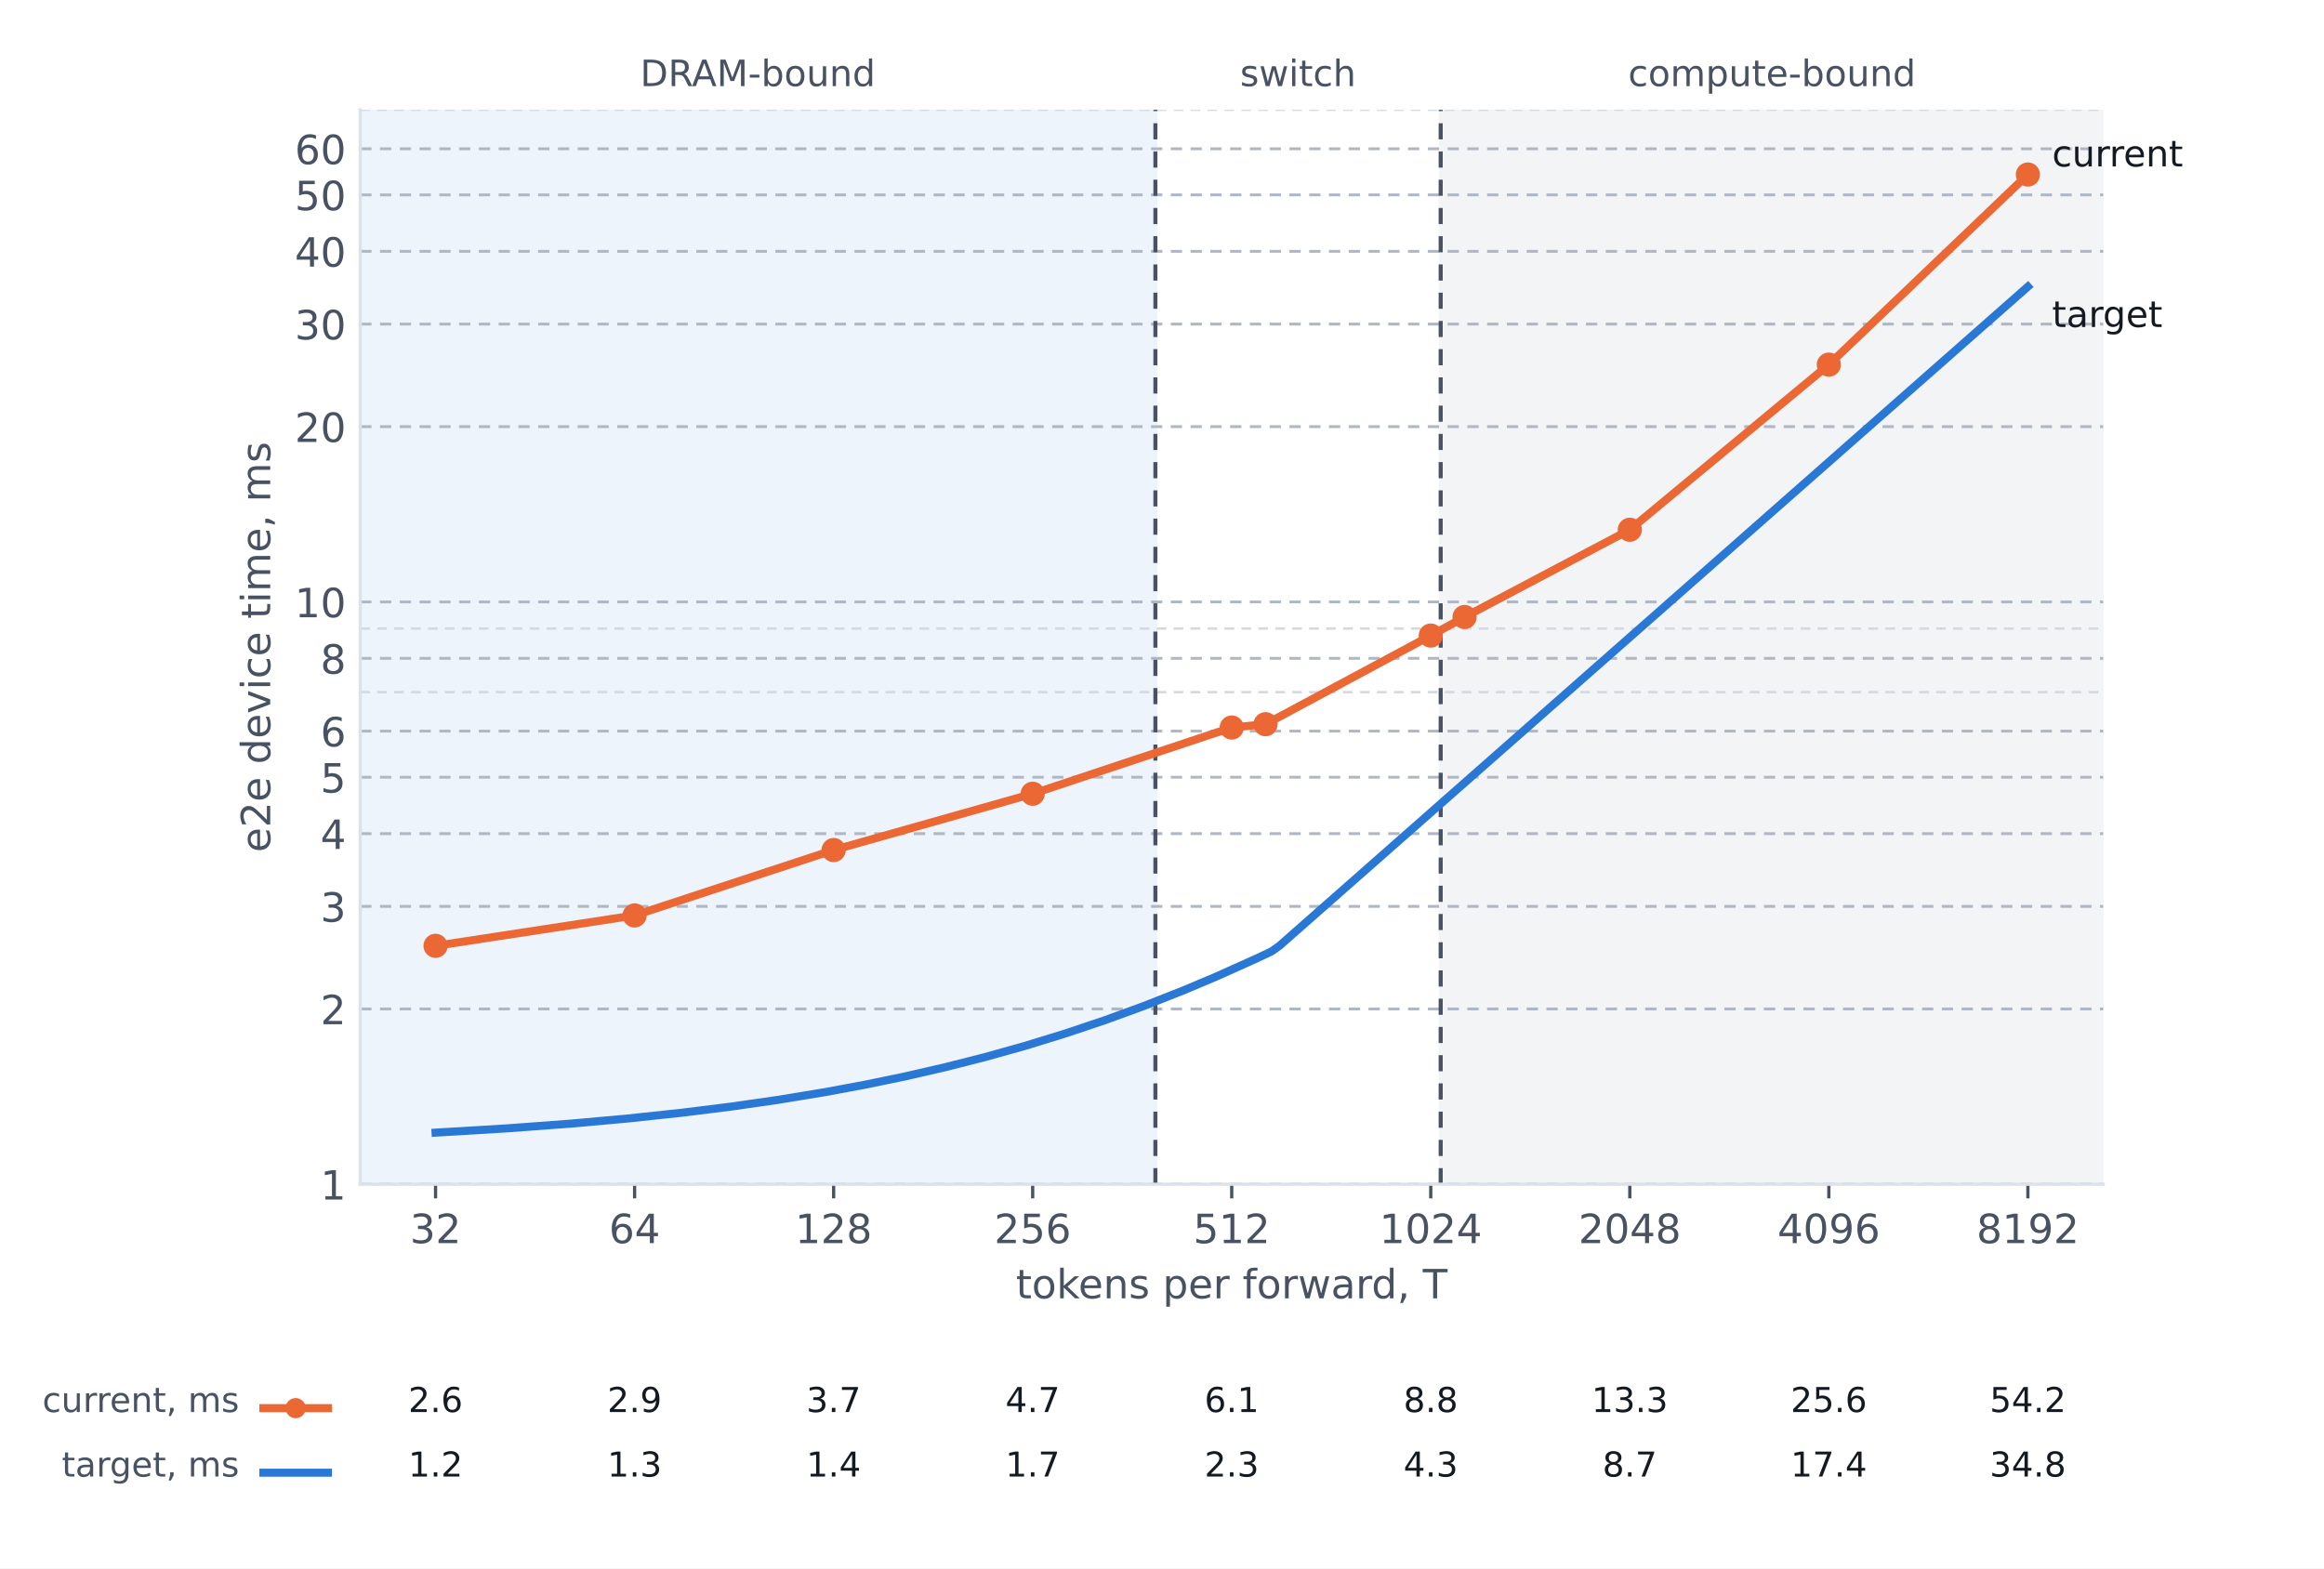
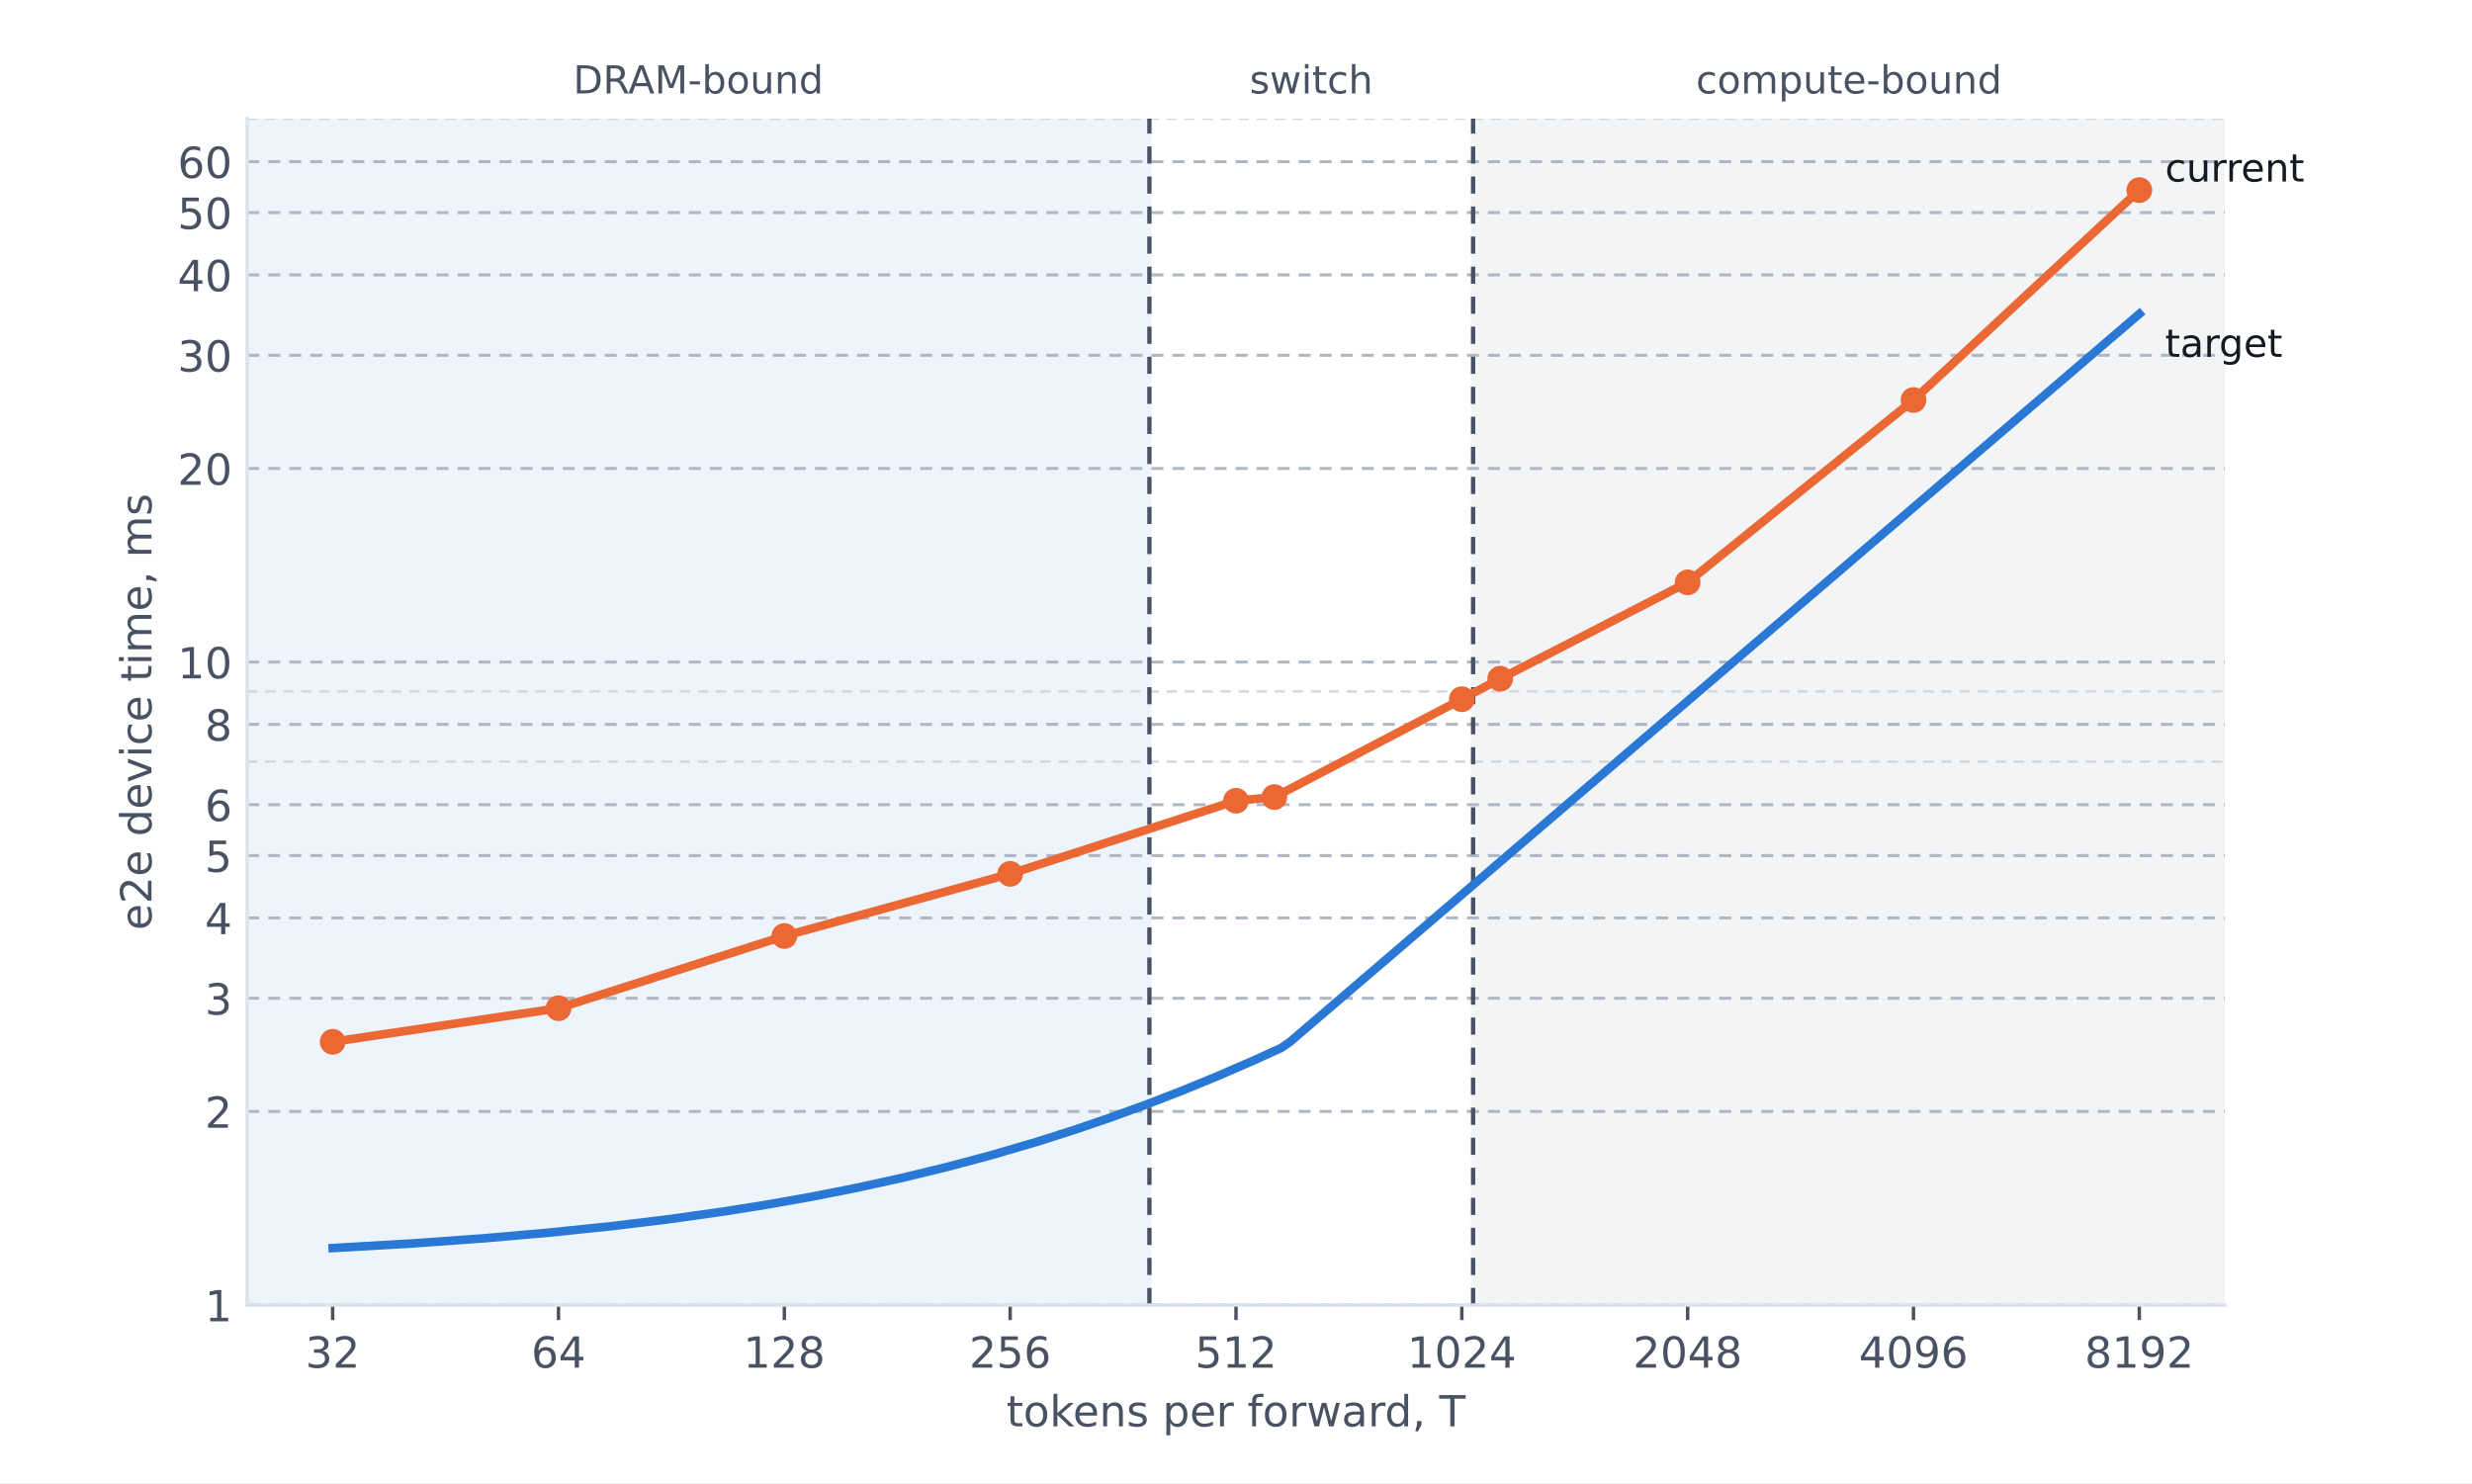
- <svg xmlns="http://www.w3.org/2000/svg" xmlns:xlink="http://www.w3.org/1999/xlink" width="576pt" height="388.8pt" viewBox="0 0 576 388.8" version="1.1">
+ <svg xmlns="http://www.w3.org/2000/svg" xmlns:xlink="http://www.w3.org/1999/xlink" width="576pt" height="345.6pt" viewBox="0 0 576 345.6" version="1.1">
  <defs>
    <style type="text/css">*{stroke-linejoin: round; stroke-linecap: butt}</style>
  </defs>
  <g id="figure_1">
    <g id="patch_1">
-       <path d="M 0 388.8 L 576 388.8 L 576 0 L 0 0 z " style="fill: #ffffff" />
+       <path d="M 0 345.6 L 576 345.6 L 576 0 L 0 0 z " style="fill: #ffffff" />
    </g>
    <g id="axes_1">
      <g id="patch_2">
-         <path d="M 89.28 293.544 L 521.28 293.544 L 521.28 27.216 L 89.28 27.216 z " style="fill: #ffffff" />
+         <path d="M 57.6 304.128 L 518.4 304.128 L 518.4 27.648 L 57.6 27.648 z " style="fill: #ffffff" />
      </g>
      <g id="patch_3">
-         <path d="M 89.28 293.544 L 286.364 293.544 L 286.364 27.216 L 89.28 27.216 z " clip-path="url(#pde1b66b005)" style="fill: #eef4fc; stroke: #eef4fc; stroke-linejoin: miter" />
+         <path d="M 57.6 304.128 L 267.823 304.128 L 267.823 27.648 L 57.6 27.648 z " clip-path="url(#p3deea2745f)" style="fill: #eef4fc; stroke: #eef4fc; stroke-linejoin: miter" />
      </g>
      <g id="patch_4">
-         <path d="M 357.074 293.544 L 521.28 293.544 L 521.28 27.216 L 357.074 27.216 z " clip-path="url(#pde1b66b005)" style="fill: #f3f4f6; stroke: #f3f4f6; stroke-linejoin: miter" />
+         <path d="M 343.247 304.128 L 518.4 304.128 L 518.4 27.648 L 343.247 27.648 z " clip-path="url(#p3deea2745f)" style="fill: #f3f4f6; stroke: #f3f4f6; stroke-linejoin: miter" />
      </g>
      <g id="line2d_1">
-         <path d="M 89.28 293.544 L 521.28 293.544 " clip-path="url(#pde1b66b005)" style="fill: none; stroke-dasharray: 2.8,2.1; stroke-dashoffset: 0; stroke: #aeb7c3; stroke-width: 0.7" />
+         <path d="M 57.6 304.128 L 518.4 304.128 " clip-path="url(#p3deea2745f)" style="fill: none; stroke-dasharray: 2.8,2.1; stroke-dashoffset: 0; stroke: #aeb7c3; stroke-width: 0.7" />
      </g>
      <g id="line2d_2">
-         <path d="M 89.28 250.092 L 521.28 250.092 " clip-path="url(#pde1b66b005)" style="fill: none; stroke-dasharray: 2.8,2.1; stroke-dashoffset: 0; stroke: #aeb7c3; stroke-width: 0.7" />
+         <path d="M 57.6 259.02 L 518.4 259.02 " clip-path="url(#p3deea2745f)" style="fill: none; stroke-dasharray: 2.8,2.1; stroke-dashoffset: 0; stroke: #aeb7c3; stroke-width: 0.7" />
      </g>
      <g id="line2d_3">
-         <path d="M 89.28 224.675 L 521.28 224.675 " clip-path="url(#pde1b66b005)" style="fill: none; stroke-dasharray: 2.8,2.1; stroke-dashoffset: 0; stroke: #aeb7c3; stroke-width: 0.7" />
+         <path d="M 57.6 232.633 L 518.4 232.633 " clip-path="url(#p3deea2745f)" style="fill: none; stroke-dasharray: 2.8,2.1; stroke-dashoffset: 0; stroke: #aeb7c3; stroke-width: 0.7" />
      </g>
      <g id="line2d_4">
-         <path d="M 89.28 206.641 L 521.28 206.641 " clip-path="url(#pde1b66b005)" style="fill: none; stroke-dasharray: 2.8,2.1; stroke-dashoffset: 0; stroke: #aeb7c3; stroke-width: 0.7" />
+         <path d="M 57.6 213.912 L 518.4 213.912 " clip-path="url(#p3deea2745f)" style="fill: none; stroke-dasharray: 2.8,2.1; stroke-dashoffset: 0; stroke: #aeb7c3; stroke-width: 0.7" />
      </g>
      <g id="line2d_5">
-         <path d="M 89.28 192.652 L 521.28 192.652 " clip-path="url(#pde1b66b005)" style="fill: none; stroke-dasharray: 2.8,2.1; stroke-dashoffset: 0; stroke: #aeb7c3; stroke-width: 0.7" />
+         <path d="M 57.6 199.39 L 518.4 199.39 " clip-path="url(#p3deea2745f)" style="fill: none; stroke-dasharray: 2.8,2.1; stroke-dashoffset: 0; stroke: #aeb7c3; stroke-width: 0.7" />
      </g>
      <g id="line2d_6">
-         <path d="M 89.28 181.223 L 521.28 181.223 " clip-path="url(#pde1b66b005)" style="fill: none; stroke-dasharray: 2.8,2.1; stroke-dashoffset: 0; stroke: #aeb7c3; stroke-width: 0.7" />
+         <path d="M 57.6 187.525 L 518.4 187.525 " clip-path="url(#p3deea2745f)" style="fill: none; stroke-dasharray: 2.8,2.1; stroke-dashoffset: 0; stroke: #aeb7c3; stroke-width: 0.7" />
      </g>
      <g id="line2d_7">
-         <path d="M 89.28 171.56 L 521.28 171.56 " clip-path="url(#pde1b66b005)" style="fill: none; stroke-dasharray: 2.4,1.8; stroke-dashoffset: 0; stroke: #d3d9e1; stroke-width: 0.6" />
+         <path d="M 57.6 177.494 L 518.4 177.494 " clip-path="url(#p3deea2745f)" style="fill: none; stroke-dasharray: 2.4,1.8; stroke-dashoffset: 0; stroke: #d3d9e1; stroke-width: 0.6" />
      </g>
      <g id="line2d_8">
-         <path d="M 89.28 163.189 L 521.28 163.189 " clip-path="url(#pde1b66b005)" style="fill: none; stroke-dasharray: 2.8,2.1; stroke-dashoffset: 0; stroke: #aeb7c3; stroke-width: 0.7" />
+         <path d="M 57.6 168.804 L 518.4 168.804 " clip-path="url(#p3deea2745f)" style="fill: none; stroke-dasharray: 2.8,2.1; stroke-dashoffset: 0; stroke: #aeb7c3; stroke-width: 0.7" />
      </g>
      <g id="line2d_9">
-         <path d="M 89.28 155.805 L 521.28 155.805 " clip-path="url(#pde1b66b005)" style="fill: none; stroke-dasharray: 2.4,1.8; stroke-dashoffset: 0; stroke: #d3d9e1; stroke-width: 0.6" />
+         <path d="M 57.6 161.139 L 518.4 161.139 " clip-path="url(#p3deea2745f)" style="fill: none; stroke-dasharray: 2.4,1.8; stroke-dashoffset: 0; stroke: #d3d9e1; stroke-width: 0.6" />
      </g>
      <g id="line2d_10">
-         <path d="M 89.28 149.2 L 521.28 149.2 " clip-path="url(#pde1b66b005)" style="fill: none; stroke-dasharray: 2.8,2.1; stroke-dashoffset: 0; stroke: #aeb7c3; stroke-width: 0.7" />
+         <path d="M 57.6 154.282 L 518.4 154.282 " clip-path="url(#p3deea2745f)" style="fill: none; stroke-dasharray: 2.8,2.1; stroke-dashoffset: 0; stroke: #aeb7c3; stroke-width: 0.7" />
      </g>
      <g id="line2d_11">
-         <path d="M 89.28 105.749 L 521.28 105.749 " clip-path="url(#pde1b66b005)" style="fill: none; stroke-dasharray: 2.8,2.1; stroke-dashoffset: 0; stroke: #aeb7c3; stroke-width: 0.7" />
+         <path d="M 57.6 109.174 L 518.4 109.174 " clip-path="url(#p3deea2745f)" style="fill: none; stroke-dasharray: 2.8,2.1; stroke-dashoffset: 0; stroke: #aeb7c3; stroke-width: 0.7" />
      </g>
      <g id="line2d_12">
-         <path d="M 89.28 80.331 L 521.28 80.331 " clip-path="url(#pde1b66b005)" style="fill: none; stroke-dasharray: 2.8,2.1; stroke-dashoffset: 0; stroke: #aeb7c3; stroke-width: 0.7" />
+         <path d="M 57.6 82.788 L 518.4 82.788 " clip-path="url(#p3deea2745f)" style="fill: none; stroke-dasharray: 2.8,2.1; stroke-dashoffset: 0; stroke: #aeb7c3; stroke-width: 0.7" />
      </g>
      <g id="line2d_13">
-         <path d="M 89.28 62.297 L 521.28 62.297 " clip-path="url(#pde1b66b005)" style="fill: none; stroke-dasharray: 2.8,2.1; stroke-dashoffset: 0; stroke: #aeb7c3; stroke-width: 0.7" />
+         <path d="M 57.6 64.066 L 518.4 64.066 " clip-path="url(#p3deea2745f)" style="fill: none; stroke-dasharray: 2.8,2.1; stroke-dashoffset: 0; stroke: #aeb7c3; stroke-width: 0.7" />
      </g>
      <g id="line2d_14">
-         <path d="M 89.28 48.309 L 521.28 48.309 " clip-path="url(#pde1b66b005)" style="fill: none; stroke-dasharray: 2.8,2.1; stroke-dashoffset: 0; stroke: #aeb7c3; stroke-width: 0.7" />
+         <path d="M 57.6 49.545 L 518.4 49.545 " clip-path="url(#p3deea2745f)" style="fill: none; stroke-dasharray: 2.8,2.1; stroke-dashoffset: 0; stroke: #aeb7c3; stroke-width: 0.7" />
      </g>
      <g id="line2d_15">
-         <path d="M 89.28 36.879 L 521.28 36.879 " clip-path="url(#pde1b66b005)" style="fill: none; stroke-dasharray: 2.8,2.1; stroke-dashoffset: 0; stroke: #aeb7c3; stroke-width: 0.7" />
+         <path d="M 57.6 37.68 L 518.4 37.68 " clip-path="url(#p3deea2745f)" style="fill: none; stroke-dasharray: 2.8,2.1; stroke-dashoffset: 0; stroke: #aeb7c3; stroke-width: 0.7" />
      </g>
      <g id="line2d_16">
-         <path d="M 89.28 27.216 L 521.28 27.216 " clip-path="url(#pde1b66b005)" style="fill: none; stroke-dasharray: 2.4,1.8; stroke-dashoffset: 0; stroke: #d3d9e1; stroke-width: 0.6" />
+         <path d="M 57.6 27.648 L 518.4 27.648 " clip-path="url(#p3deea2745f)" style="fill: none; stroke-dasharray: 2.4,1.8; stroke-dashoffset: 0; stroke: #d3d9e1; stroke-width: 0.6" />
      </g>
      <g id="matplotlib.axis_1">
        <g id="xtick_1">
          <g id="line2d_17">
            <defs>
-               <path id="m8b3504de2b" d="M 0 0 L 0 3.5 " style="stroke: #485263; stroke-width: 0.8" />
+               <path id="m4dc6db7c6c" d="M 0 0 L 0 3.5 " style="stroke: #485263; stroke-width: 0.8" />
            </defs>
            <g>
-               <use xlink:href="#m8b3504de2b" x="107.953" y="293.544" style="fill: #485263; stroke: #485263; stroke-width: 0.8" />
+               <use xlink:href="#m4dc6db7c6c" x="77.518" y="304.128" style="fill: #485263; stroke: #485263; stroke-width: 0.8" />
            </g>
          </g>
          <g id="text_1">
-             <text style="font-size: 10px; font-family: 'DejaVu Sans'; text-anchor: middle; fill: #485263" x="107.953" y="308.142" transform="rotate(-0 107.9527 308.1424)">32</text>
+             <text style="font-size: 10px; font-family: 'DejaVu Sans'; text-anchor: middle; fill: #485263" x="77.518" y="318.726" transform="rotate(-0 77.51752 318.7264)">32</text>
          </g>
        </g>
        <g id="xtick_2">
          <g id="line2d_18">
            <g>
-               <use xlink:href="#m8b3504de2b" x="157.285" y="293.544" style="fill: #485263; stroke: #485263; stroke-width: 0.8" />
+               <use xlink:href="#m4dc6db7c6c" x="130.138" y="304.128" style="fill: #485263; stroke: #485263; stroke-width: 0.8" />
            </g>
          </g>
          <g id="text_2">
-             <text style="font-size: 10px; font-family: 'DejaVu Sans'; text-anchor: middle; fill: #485263" x="157.285" y="308.142" transform="rotate(-0 157.2845 308.1424)">64</text>
+             <text style="font-size: 10px; font-family: 'DejaVu Sans'; text-anchor: middle; fill: #485263" x="130.138" y="318.726" transform="rotate(-0 130.1381 318.7264)">64</text>
          </g>
        </g>
        <g id="xtick_3">
          <g id="line2d_19">
            <g>
-               <use xlink:href="#m8b3504de2b" x="206.616" y="293.544" style="fill: #485263; stroke: #485263; stroke-width: 0.8" />
+               <use xlink:href="#m4dc6db7c6c" x="182.759" y="304.128" style="fill: #485263; stroke: #485263; stroke-width: 0.8" />
            </g>
          </g>
          <g id="text_3">
-             <text style="font-size: 10px; font-family: 'DejaVu Sans'; text-anchor: middle; fill: #485263" x="206.616" y="308.142" transform="rotate(-0 206.6163 308.1424)">128</text>
+             <text style="font-size: 10px; font-family: 'DejaVu Sans'; text-anchor: middle; fill: #485263" x="182.759" y="318.726" transform="rotate(-0 182.7588 318.7264)">128</text>
          </g>
        </g>
        <g id="xtick_4">
          <g id="line2d_20">
            <g>
-               <use xlink:href="#m8b3504de2b" x="255.948" y="293.544" style="fill: #485263; stroke: #485263; stroke-width: 0.8" />
+               <use xlink:href="#m4dc6db7c6c" x="235.379" y="304.128" style="fill: #485263; stroke: #485263; stroke-width: 0.8" />
            </g>
          </g>
          <g id="text_4">
-             <text style="font-size: 10px; font-family: 'DejaVu Sans'; text-anchor: middle; fill: #485263" x="255.948" y="308.142" transform="rotate(-0 255.9482 308.1424)">256</text>
+             <text style="font-size: 10px; font-family: 'DejaVu Sans'; text-anchor: middle; fill: #485263" x="235.379" y="318.726" transform="rotate(-0 235.3794 318.7264)">256</text>
          </g>
        </g>
        <g id="xtick_5">
          <g id="line2d_21">
            <g>
-               <use xlink:href="#m8b3504de2b" x="305.28" y="293.544" style="fill: #485263; stroke: #485263; stroke-width: 0.8" />
+               <use xlink:href="#m4dc6db7c6c" x="288" y="304.128" style="fill: #485263; stroke: #485263; stroke-width: 0.8" />
            </g>
          </g>
          <g id="text_5">
-             <text style="font-size: 10px; font-family: 'DejaVu Sans'; text-anchor: middle; fill: #485263" x="305.28" y="308.142" transform="rotate(-0 305.28 308.1424)">512</text>
+             <text style="font-size: 10px; font-family: 'DejaVu Sans'; text-anchor: middle; fill: #485263" x="288" y="318.726" transform="rotate(-0 288 318.7264)">512</text>
          </g>
        </g>
        <g id="xtick_6">
          <g id="line2d_22">
            <g>
-               <use xlink:href="#m8b3504de2b" x="354.612" y="293.544" style="fill: #485263; stroke: #485263; stroke-width: 0.8" />
+               <use xlink:href="#m4dc6db7c6c" x="340.621" y="304.128" style="fill: #485263; stroke: #485263; stroke-width: 0.8" />
            </g>
          </g>
          <g id="text_6">
-             <text style="font-size: 10px; font-family: 'DejaVu Sans'; text-anchor: middle; fill: #485263" x="354.612" y="308.142" transform="rotate(-0 354.6118 308.1424)">1024</text>
+             <text style="font-size: 10px; font-family: 'DejaVu Sans'; text-anchor: middle; fill: #485263" x="340.621" y="318.726" transform="rotate(-0 340.6206 318.7264)">1024</text>
          </g>
        </g>
        <g id="xtick_7">
          <g id="line2d_23">
            <g>
-               <use xlink:href="#m8b3504de2b" x="403.944" y="293.544" style="fill: #485263; stroke: #485263; stroke-width: 0.8" />
+               <use xlink:href="#m4dc6db7c6c" x="393.241" y="304.128" style="fill: #485263; stroke: #485263; stroke-width: 0.8" />
            </g>
          </g>
          <g id="text_7">
-             <text style="font-size: 10px; font-family: 'DejaVu Sans'; text-anchor: middle; fill: #485263" x="403.944" y="308.142" transform="rotate(-0 403.9437 308.1424)">2048</text>
+             <text style="font-size: 10px; font-family: 'DejaVu Sans'; text-anchor: middle; fill: #485263" x="393.241" y="318.726" transform="rotate(-0 393.2412 318.7264)">2048</text>
          </g>
        </g>
        <g id="xtick_8">
          <g id="line2d_24">
            <g>
-               <use xlink:href="#m8b3504de2b" x="453.275" y="293.544" style="fill: #485263; stroke: #485263; stroke-width: 0.8" />
+               <use xlink:href="#m4dc6db7c6c" x="445.862" y="304.128" style="fill: #485263; stroke: #485263; stroke-width: 0.8" />
            </g>
          </g>
          <g id="text_8">
-             <text style="font-size: 10px; font-family: 'DejaVu Sans'; text-anchor: middle; fill: #485263" x="453.275" y="308.142" transform="rotate(-0 453.2755 308.1424)">4096</text>
+             <text style="font-size: 10px; font-family: 'DejaVu Sans'; text-anchor: middle; fill: #485263" x="445.862" y="318.726" transform="rotate(-0 445.8619 318.7264)">4096</text>
          </g>
        </g>
        <g id="xtick_9">
          <g id="line2d_25">
            <g>
-               <use xlink:href="#m8b3504de2b" x="502.607" y="293.544" style="fill: #485263; stroke: #485263; stroke-width: 0.8" />
+               <use xlink:href="#m4dc6db7c6c" x="498.482" y="304.128" style="fill: #485263; stroke: #485263; stroke-width: 0.8" />
            </g>
          </g>
          <g id="text_9">
-             <text style="font-size: 10px; font-family: 'DejaVu Sans'; text-anchor: middle; fill: #485263" x="502.607" y="308.142" transform="rotate(-0 502.6073 308.1424)">8192</text>
+             <text style="font-size: 10px; font-family: 'DejaVu Sans'; text-anchor: middle; fill: #485263" x="498.482" y="318.726" transform="rotate(-0 498.4825 318.7264)">8192</text>
          </g>
        </g>
        <g id="text_10">
-           <text style="font-size: 10px; font-family: 'DejaVu Sans'; text-anchor: middle; fill: #485263" x="305.28" y="321.821" transform="rotate(-0 305.28 321.8206)">tokens per forward, T</text>
+           <text style="font-size: 10px; font-family: 'DejaVu Sans'; text-anchor: middle; fill: #485263" x="288" y="332.405" transform="rotate(-0 288 332.4046)">tokens per forward, T</text>
        </g>
      </g>
      <g id="matplotlib.axis_2">
        <g id="ytick_1">
          <g id="line2d_26" />
          <g id="text_11">
-             <text style="font-size: 10px; font-family: 'DejaVu Sans'; text-anchor: end; fill: #485263" x="85.78" y="297.343" transform="rotate(-0 85.78 297.3432)">1</text>
+             <text style="font-size: 10px; font-family: 'DejaVu Sans'; text-anchor: end; fill: #485263" x="54.1" y="307.927" transform="rotate(-0 54.1 307.9272)">1</text>
          </g>
        </g>
        <g id="ytick_2">
          <g id="line2d_27" />
          <g id="text_12">
-             <text style="font-size: 10px; font-family: 'DejaVu Sans'; text-anchor: end; fill: #485263" x="85.78" y="253.891" transform="rotate(-0 85.78 253.8915)">2</text>
+             <text style="font-size: 10px; font-family: 'DejaVu Sans'; text-anchor: end; fill: #485263" x="54.1" y="262.819" transform="rotate(-0 54.1 262.8192)">2</text>
          </g>
        </g>
        <g id="ytick_3">
          <g id="line2d_28" />
          <g id="text_13">
-             <text style="font-size: 10px; font-family: 'DejaVu Sans'; text-anchor: end; fill: #485263" x="85.78" y="228.474" transform="rotate(-0 85.78 228.4738)">3</text>
+             <text style="font-size: 10px; font-family: 'DejaVu Sans'; text-anchor: end; fill: #485263" x="54.1" y="236.433" transform="rotate(-0 54.1 236.4327)">3</text>
          </g>
        </g>
        <g id="ytick_4">
          <g id="line2d_29" />
          <g id="text_14">
-             <text style="font-size: 10px; font-family: 'DejaVu Sans'; text-anchor: end; fill: #485263" x="85.78" y="210.44" transform="rotate(-0 85.78 210.4397)">4</text>
+             <text style="font-size: 10px; font-family: 'DejaVu Sans'; text-anchor: end; fill: #485263" x="54.1" y="217.711" transform="rotate(-0 54.1 217.7111)">4</text>
          </g>
        </g>
        <g id="ytick_5">
          <g id="line2d_30" />
          <g id="text_15">
-             <text style="font-size: 10px; font-family: 'DejaVu Sans'; text-anchor: end; fill: #485263" x="85.78" y="196.451" transform="rotate(-0 85.78 196.4514)">5</text>
+             <text style="font-size: 10px; font-family: 'DejaVu Sans'; text-anchor: end; fill: #485263" x="54.1" y="203.19" transform="rotate(-0 54.1 203.1896)">5</text>
          </g>
        </g>
        <g id="ytick_6">
          <g id="line2d_31" />
          <g id="text_16">
-             <text style="font-size: 10px; font-family: 'DejaVu Sans'; text-anchor: end; fill: #485263" x="85.78" y="185.022" transform="rotate(-0 85.78 185.0221)">6</text>
+             <text style="font-size: 10px; font-family: 'DejaVu Sans'; text-anchor: end; fill: #485263" x="54.1" y="191.325" transform="rotate(-0 54.1 191.3246)">6</text>
          </g>
        </g>
        <g id="ytick_7">
          <g id="line2d_32" />
          <g id="text_17">
-             <text style="font-size: 10px; font-family: 'DejaVu Sans'; text-anchor: end; fill: #485263" x="85.78" y="166.988" transform="rotate(-0 85.78 166.988)">8</text>
+             <text style="font-size: 10px; font-family: 'DejaVu Sans'; text-anchor: end; fill: #485263" x="54.1" y="172.603" transform="rotate(-0 54.1 172.6031)">8</text>
          </g>
        </g>
        <g id="ytick_8">
          <g id="line2d_33" />
          <g id="text_18">
-             <text style="font-size: 10px; font-family: 'DejaVu Sans'; text-anchor: end; fill: #485263" x="85.78" y="153" transform="rotate(-0 85.78 152.9997)">10</text>
+             <text style="font-size: 10px; font-family: 'DejaVu Sans'; text-anchor: end; fill: #485263" x="54.1" y="158.082" transform="rotate(-0 54.1 158.0815)">10</text>
          </g>
        </g>
        <g id="ytick_9">
          <g id="line2d_34" />
          <g id="text_19">
-             <text style="font-size: 10px; font-family: 'DejaVu Sans'; text-anchor: end; fill: #485263" x="85.78" y="109.548" transform="rotate(-0 85.78 109.5479)">20</text>
+             <text style="font-size: 10px; font-family: 'DejaVu Sans'; text-anchor: end; fill: #485263" x="54.1" y="112.973" transform="rotate(-0 54.1 112.9735)">20</text>
          </g>
        </g>
        <g id="ytick_10">
          <g id="line2d_35" />
          <g id="text_20">
-             <text style="font-size: 10px; font-family: 'DejaVu Sans'; text-anchor: end; fill: #485263" x="85.78" y="84.13" transform="rotate(-0 85.78 84.13029)">30</text>
+             <text style="font-size: 10px; font-family: 'DejaVu Sans'; text-anchor: end; fill: #485263" x="54.1" y="86.587" transform="rotate(-0 54.1 86.58696)">30</text>
          </g>
        </g>
        <g id="ytick_11">
          <g id="line2d_36" />
          <g id="text_21">
-             <text style="font-size: 10px; font-family: 'DejaVu Sans'; text-anchor: end; fill: #485263" x="85.78" y="66.096" transform="rotate(-0 85.78 66.09619)">40</text>
+             <text style="font-size: 10px; font-family: 'DejaVu Sans'; text-anchor: end; fill: #485263" x="54.1" y="67.865" transform="rotate(-0 54.1 67.86542)">40</text>
          </g>
        </g>
        <g id="ytick_12">
          <g id="line2d_37" />
          <g id="text_22">
-             <text style="font-size: 10px; font-family: 'DejaVu Sans'; text-anchor: end; fill: #485263" x="85.78" y="52.108" transform="rotate(-0 85.78 52.10786)">50</text>
+             <text style="font-size: 10px; font-family: 'DejaVu Sans'; text-anchor: end; fill: #485263" x="54.1" y="53.344" transform="rotate(-0 54.1 53.34388)">50</text>
          </g>
        </g>
        <g id="ytick_13">
          <g id="line2d_38" />
          <g id="text_23">
-             <text style="font-size: 10px; font-family: 'DejaVu Sans'; text-anchor: end; fill: #485263" x="85.78" y="40.679" transform="rotate(-0 85.78 40.67856)">60</text>
+             <text style="font-size: 10px; font-family: 'DejaVu Sans'; text-anchor: end; fill: #485263" x="54.1" y="41.479" transform="rotate(-0 54.1 41.47891)">60</text>
          </g>
        </g>
        <g id="text_24">
-           <text style="font-size: 10px; font-family: 'DejaVu Sans'; text-anchor: middle; fill: #485263" x="66.975" y="160.38" transform="rotate(-90 66.97531 160.38)">e2e device time, ms</text>
+           <text style="font-size: 10px; font-family: 'DejaVu Sans'; text-anchor: middle; fill: #485263" x="35.295" y="165.888" transform="rotate(-90 35.29531 165.888)">e2e device time, ms</text>
        </g>
      </g>
      <g id="line2d_39">
-         <path d="M 286.364 293.544 L 286.364 27.216 " clip-path="url(#pde1b66b005)" style="fill: none; stroke-dasharray: 4,3; stroke-dashoffset: 0; stroke: #485263" />
+         <path d="M 267.823 304.128 L 267.823 27.648 " clip-path="url(#p3deea2745f)" style="fill: none; stroke-dasharray: 4,3; stroke-dashoffset: 0; stroke: #485263" />
      </g>
      <g id="line2d_40">
-         <path d="M 357.074 293.544 L 357.074 27.216 " clip-path="url(#pde1b66b005)" style="fill: none; stroke-dasharray: 4,3; stroke-dashoffset: 0; stroke: #485263" />
+         <path d="M 343.247 304.128 L 343.247 27.648 " clip-path="url(#p3deea2745f)" style="fill: none; stroke-dasharray: 4,3; stroke-dashoffset: 0; stroke: #485263" />
+       </g>
+       <g id="patch_5">
+         <path d="M 57.6 304.128 L 57.6 27.648 " style="fill: none; stroke: #dce2ea; stroke-width: 0.8; stroke-linejoin: miter; stroke-linecap: square" />
+       </g>
+       <g id="patch_6">
+         <path d="M 57.6 304.128 L 518.4 304.128 " style="fill: none; stroke: #dce2ea; stroke-width: 0.8; stroke-linejoin: miter; stroke-linecap: square" />
+       </g>
+       <g id="text_25">
+         <text style="font-size: 9px; font-family: 'DejaVu Sans'; text-anchor: middle; fill: #485263" x="162.711" y="21.776" transform="rotate(-0 162.7114 21.77628)">DRAM-bound</text>
+       </g>
+       <g id="text_26">
+         <text style="font-size: 9px; font-family: 'DejaVu Sans'; text-anchor: middle; fill: #485263" x="305.535" y="21.776" transform="rotate(-0 305.535 21.77628)">switch</text>
+       </g>
+       <g id="text_27">
+         <text style="font-size: 9px; font-family: 'DejaVu Sans'; text-anchor: middle; fill: #485263" x="430.824" y="21.776" transform="rotate(-0 430.8236 21.77628)">compute-bound</text>
      </g>
      <g id="line2d_41">
-         <path d="M 65.28 349.044 L 81.28 349.044 " style="fill: none; stroke: #eb6834; stroke-width: 2; stroke-linecap: square" />
+         <path d="M 77.518 290.847 L 96.461 289.745 L 113.3 288.527 L 128.033 287.241 L 142.767 285.713 L 155.396 284.182 L 168.025 282.419 L 178.549 280.752 L 189.073 278.889 L 199.597 276.813 L 210.121 274.507 L 220.646 271.955 L 231.17 269.142 L 241.694 266.055 L 250.113 263.378 L 258.532 260.512 L 266.952 257.453 L 275.371 254.197 L 283.79 250.742 L 292.21 247.086 L 298.524 244.214 L 300.629 242.763 L 498.482 73.156 L 498.482 73.156 " clip-path="url(#p3deea2745f)" style="fill: none; stroke: #2a78d6; stroke-width: 2; stroke-linecap: square" />
+       </g>
+       <g id="text_28">
+         <text style="font-size: 9px; font-family: 'DejaVu Sans'; text-anchor: start; fill: #141a22" x="504.482" y="42.301" transform="rotate(-0 504.4825 42.30139)">current</text>
+       </g>
+       <g id="text_29">
+         <text style="font-size: 9px; font-family: 'DejaVu Sans'; text-anchor: start; fill: #141a22" x="504.482" y="83.156" transform="rotate(-0 504.4825 83.15645)">target</text>
      </g>
      <g id="line2d_42">
-         <path d="M 73.28 349.044 " style="fill: none; stroke: #eb6834; stroke-width: 1.5; stroke-linecap: square" />
+         <path d="M 77.518 242.779 L 130.138 234.956 L 182.759 218.127 L 235.379 203.644 L 288 186.604 L 296.942 185.751 L 340.621 162.941 L 349.562 158.161 L 393.241 135.71 L 445.862 93.22 L 498.482 44.301 " clip-path="url(#p3deea2745f)" style="fill: none; stroke: #eb6834; stroke-width: 2; stroke-linecap: square" />
        <defs>
-           <path id="m7420e2514f" d="M 0 2 C 0.53 2 1.039 1.789 1.414 1.414 C 1.789 1.039 2 0.53 2 0 C 2 -0.53 1.789 -1.039 1.414 -1.414 C 1.039 -1.789 0.53 -2 0 -2 C -0.53 -2 -1.039 -1.789 -1.414 -1.414 C -1.789 -1.039 -2 -0.53 -2 0 C -2 0.53 -1.789 1.039 -1.414 1.414 C -1.039 1.789 -0.53 2 0 2 z " style="stroke: #eb6834" />
+           <path id="m9b18c553f9" d="M 0 2.5 C 0.663 2.5 1.299 2.237 1.768 1.768 C 2.237 1.299 2.5 0.663 2.5 0 C 2.5 -0.663 2.237 -1.299 1.768 -1.768 C 1.299 -2.237 0.663 -2.5 0 -2.5 C -0.663 -2.5 -1.299 -2.237 -1.768 -1.768 C -2.237 -1.299 -2.5 -0.663 -2.5 0 C -2.5 0.663 -2.237 1.299 -1.768 1.768 C -1.299 2.237 -0.663 2.5 0 2.5 z " style="stroke: #eb6834" />
        </defs>
-         <g>
-           <use xlink:href="#m7420e2514f" x="73.28" y="349.044" style="fill: #eb6834; stroke: #eb6834" />
-         </g>
-       </g>
-       <g id="line2d_43">
-         <path d="M 65.28 365.044 L 81.28 365.044 " style="fill: none; stroke: #2a78d6; stroke-width: 2; stroke-linecap: square" />
-       </g>
-       <g id="patch_5">
-         <path d="M 89.28 293.544 L 89.28 27.216 " style="fill: none; stroke: #dce2ea; stroke-width: 0.8; stroke-linejoin: miter; stroke-linecap: square" />
-       </g>
-       <g id="patch_6">
-         <path d="M 89.28 293.544 L 521.28 293.544 " style="fill: none; stroke: #dce2ea; stroke-width: 0.8; stroke-linejoin: miter; stroke-linecap: square" />
-       </g>
-       <g id="text_25">
-         <text style="font-size: 9px; font-family: 'DejaVu Sans'; text-anchor: middle; fill: #485263" x="187.822" y="21.344" transform="rotate(-0 187.822 21.34428)">DRAM-bound</text>
-       </g>
-       <g id="text_26">
-         <text style="font-size: 9px; font-family: 'DejaVu Sans'; text-anchor: middle; fill: #485263" x="321.719" y="21.344" transform="rotate(-0 321.7191 21.34428)">switch</text>
-       </g>
-       <g id="text_27">
-         <text style="font-size: 9px; font-family: 'DejaVu Sans'; text-anchor: middle; fill: #485263" x="439.177" y="21.344" transform="rotate(-0 439.1771 21.34428)">compute-bound</text>
-       </g>
-       <g id="line2d_44">
-         <path d="M 107.953 280.751 L 125.712 279.689 L 141.498 278.516 L 155.311 277.277 L 169.124 275.805 L 180.964 274.33 L 192.803 272.632 L 204.643 270.683 L 214.509 268.849 L 224.376 266.806 L 234.242 264.538 L 244.109 262.031 L 253.975 259.27 L 263.841 256.241 L 273.708 252.933 L 283.574 249.337 L 293.44 245.446 L 301.333 242.118 L 311.2 237.687 L 315.146 235.83 L 317.12 234.432 L 502.607 71.053 L 502.607 71.053 " clip-path="url(#pde1b66b005)" style="fill: none; stroke: #2a78d6; stroke-width: 2; stroke-linecap: square" />
-       </g>
-       <g id="text_28">
-         <text style="font-size: 9px; font-family: 'DejaVu Sans'; text-anchor: start; fill: #141a22" x="508.607" y="41.258" transform="rotate(-0 508.6073 41.2579)">current</text>
-       </g>
-       <g id="text_29">
-         <text style="font-size: 9px; font-family: 'DejaVu Sans'; text-anchor: start; fill: #141a22" x="508.607" y="81.053" transform="rotate(-0 508.6073 81.05343)">target</text>
-       </g>
-       <g id="text_30">
-         <text style="font-size: 8.5px; font-family: 'DejaVu Sans'; text-anchor: middle; fill: #141a22" x="107.953" y="350.003" transform="rotate(-0 107.9527 350.0027)">2.6</text>
-       </g>
-       <g id="text_31">
-         <text style="font-size: 8.5px; font-family: 'DejaVu Sans'; text-anchor: middle; fill: #141a22" x="157.285" y="350.003" transform="rotate(-0 157.2845 350.0027)">2.9</text>
-       </g>
-       <g id="text_32">
-         <text style="font-size: 8.5px; font-family: 'DejaVu Sans'; text-anchor: middle; fill: #141a22" x="206.616" y="350.003" transform="rotate(-0 206.6163 350.0027)">3.7</text>
-       </g>
-       <g id="text_33">
-         <text style="font-size: 8.5px; font-family: 'DejaVu Sans'; text-anchor: middle; fill: #141a22" x="255.948" y="350.003" transform="rotate(-0 255.9482 350.0027)">4.7</text>
-       </g>
-       <g id="text_34">
-         <text style="font-size: 8.5px; font-family: 'DejaVu Sans'; text-anchor: middle; fill: #141a22" x="305.28" y="350.003" transform="rotate(-0 305.28 350.0027)">6.1</text>
-       </g>
-       <g id="text_35">
-         <text style="font-size: 8.5px; font-family: 'DejaVu Sans'; text-anchor: middle; fill: #141a22" x="354.612" y="350.003" transform="rotate(-0 354.6118 350.0027)">8.8</text>
-       </g>
-       <g id="text_36">
-         <text style="font-size: 8.5px; font-family: 'DejaVu Sans'; text-anchor: middle; fill: #141a22" x="403.944" y="350.003" transform="rotate(-0 403.9437 350.0027)">13.3</text>
-       </g>
-       <g id="text_37">
-         <text style="font-size: 8.5px; font-family: 'DejaVu Sans'; text-anchor: middle; fill: #141a22" x="453.275" y="350.003" transform="rotate(-0 453.2755 350.0027)">25.6</text>
-       </g>
-       <g id="text_38">
-         <text style="font-size: 8.5px; font-family: 'DejaVu Sans'; text-anchor: middle; fill: #141a22" x="502.607" y="350.003" transform="rotate(-0 502.6073 350.0027)">54.2</text>
-       </g>
-       <g id="text_39">
-         <text style="font-size: 8.5px; font-family: 'DejaVu Sans'; text-anchor: end; fill: #485263" x="59.28" y="350.003" transform="rotate(-0 59.28 350.0027)">current, ms</text>
-       </g>
-       <g id="text_40">
-         <text style="font-size: 8.5px; font-family: 'DejaVu Sans'; text-anchor: middle; fill: #141a22" x="107.953" y="366.003" transform="rotate(-0 107.9527 366.0027)">1.2</text>
-       </g>
-       <g id="text_41">
-         <text style="font-size: 8.5px; font-family: 'DejaVu Sans'; text-anchor: middle; fill: #141a22" x="157.285" y="366.003" transform="rotate(-0 157.2845 366.0027)">1.3</text>
-       </g>
-       <g id="text_42">
-         <text style="font-size: 8.5px; font-family: 'DejaVu Sans'; text-anchor: middle; fill: #141a22" x="206.616" y="366.003" transform="rotate(-0 206.6163 366.0027)">1.4</text>
-       </g>
-       <g id="text_43">
-         <text style="font-size: 8.5px; font-family: 'DejaVu Sans'; text-anchor: middle; fill: #141a22" x="255.948" y="366.003" transform="rotate(-0 255.9482 366.0027)">1.7</text>
-       </g>
-       <g id="text_44">
-         <text style="font-size: 8.5px; font-family: 'DejaVu Sans'; text-anchor: middle; fill: #141a22" x="305.28" y="366.003" transform="rotate(-0 305.28 366.0027)">2.3</text>
-       </g>
-       <g id="text_45">
-         <text style="font-size: 8.5px; font-family: 'DejaVu Sans'; text-anchor: middle; fill: #141a22" x="354.612" y="366.003" transform="rotate(-0 354.6118 366.0027)">4.3</text>
-       </g>
-       <g id="text_46">
-         <text style="font-size: 8.5px; font-family: 'DejaVu Sans'; text-anchor: middle; fill: #141a22" x="403.944" y="366.003" transform="rotate(-0 403.9437 366.0027)">8.7</text>
-       </g>
-       <g id="text_47">
-         <text style="font-size: 8.5px; font-family: 'DejaVu Sans'; text-anchor: middle; fill: #141a22" x="453.275" y="366.003" transform="rotate(-0 453.2755 366.0027)">17.4</text>
-       </g>
-       <g id="text_48">
-         <text style="font-size: 8.5px; font-family: 'DejaVu Sans'; text-anchor: middle; fill: #141a22" x="502.607" y="366.003" transform="rotate(-0 502.6073 366.0027)">34.8</text>
-       </g>
-       <g id="text_49">
-         <text style="font-size: 8.5px; font-family: 'DejaVu Sans'; text-anchor: end; fill: #485263" x="59.28" y="366.003" transform="rotate(-0 59.28 366.0027)">target, ms</text>
-       </g>
-       <g id="line2d_45">
-         <path d="M 107.953 234.448 L 157.285 226.911 L 206.616 210.701 L 255.948 196.749 L 305.28 180.335 L 313.663 179.514 L 354.612 157.541 L 362.995 152.937 L 403.944 131.31 L 453.275 90.38 L 502.607 43.258 " clip-path="url(#pde1b66b005)" style="fill: none; stroke: #eb6834; stroke-width: 2; stroke-linecap: square" />
-         <defs>
-           <path id="md8d6279851" d="M 0 2.5 C 0.663 2.5 1.299 2.237 1.768 1.768 C 2.237 1.299 2.5 0.663 2.5 0 C 2.5 -0.663 2.237 -1.299 1.768 -1.768 C 1.299 -2.237 0.663 -2.5 0 -2.5 C -0.663 -2.5 -1.299 -2.237 -1.768 -1.768 C -2.237 -1.299 -2.5 -0.663 -2.5 0 C -2.5 0.663 -2.237 1.299 -1.768 1.768 C -1.299 2.237 -0.663 2.5 0 2.5 z " style="stroke: #eb6834" />
-         </defs>
-         <g clip-path="url(#pde1b66b005)">
-           <use xlink:href="#md8d6279851" x="107.953" y="234.448" style="fill: #eb6834; stroke: #eb6834" />
-           <use xlink:href="#md8d6279851" x="157.285" y="226.911" style="fill: #eb6834; stroke: #eb6834" />
-           <use xlink:href="#md8d6279851" x="206.616" y="210.701" style="fill: #eb6834; stroke: #eb6834" />
-           <use xlink:href="#md8d6279851" x="255.948" y="196.749" style="fill: #eb6834; stroke: #eb6834" />
-           <use xlink:href="#md8d6279851" x="305.28" y="180.335" style="fill: #eb6834; stroke: #eb6834" />
-           <use xlink:href="#md8d6279851" x="313.663" y="179.514" style="fill: #eb6834; stroke: #eb6834" />
-           <use xlink:href="#md8d6279851" x="354.612" y="157.541" style="fill: #eb6834; stroke: #eb6834" />
-           <use xlink:href="#md8d6279851" x="362.995" y="152.937" style="fill: #eb6834; stroke: #eb6834" />
-           <use xlink:href="#md8d6279851" x="403.944" y="131.31" style="fill: #eb6834; stroke: #eb6834" />
-           <use xlink:href="#md8d6279851" x="453.275" y="90.38" style="fill: #eb6834; stroke: #eb6834" />
-           <use xlink:href="#md8d6279851" x="502.607" y="43.258" style="fill: #eb6834; stroke: #eb6834" />
+         <g clip-path="url(#p3deea2745f)">
+           <use xlink:href="#m9b18c553f9" x="77.518" y="242.779" style="fill: #eb6834; stroke: #eb6834" />
+           <use xlink:href="#m9b18c553f9" x="130.138" y="234.956" style="fill: #eb6834; stroke: #eb6834" />
+           <use xlink:href="#m9b18c553f9" x="182.759" y="218.127" style="fill: #eb6834; stroke: #eb6834" />
+           <use xlink:href="#m9b18c553f9" x="235.379" y="203.644" style="fill: #eb6834; stroke: #eb6834" />
+           <use xlink:href="#m9b18c553f9" x="288" y="186.604" style="fill: #eb6834; stroke: #eb6834" />
+           <use xlink:href="#m9b18c553f9" x="296.942" y="185.751" style="fill: #eb6834; stroke: #eb6834" />
+           <use xlink:href="#m9b18c553f9" x="340.621" y="162.941" style="fill: #eb6834; stroke: #eb6834" />
+           <use xlink:href="#m9b18c553f9" x="349.562" y="158.161" style="fill: #eb6834; stroke: #eb6834" />
+           <use xlink:href="#m9b18c553f9" x="393.241" y="135.71" style="fill: #eb6834; stroke: #eb6834" />
+           <use xlink:href="#m9b18c553f9" x="445.862" y="93.22" style="fill: #eb6834; stroke: #eb6834" />
+           <use xlink:href="#m9b18c553f9" x="498.482" y="44.301" style="fill: #eb6834; stroke: #eb6834" />
        </g>
      </g>
    </g>
  </g>
  <defs>
-     <clipPath id="pde1b66b005">
-       <rect x="89.28" y="27.216" width="432" height="266.328" />
+     <clipPath id="p3deea2745f">
+       <rect x="57.6" y="27.648" width="460.8" height="276.48" />
    </clipPath>
  </defs>
</svg>
